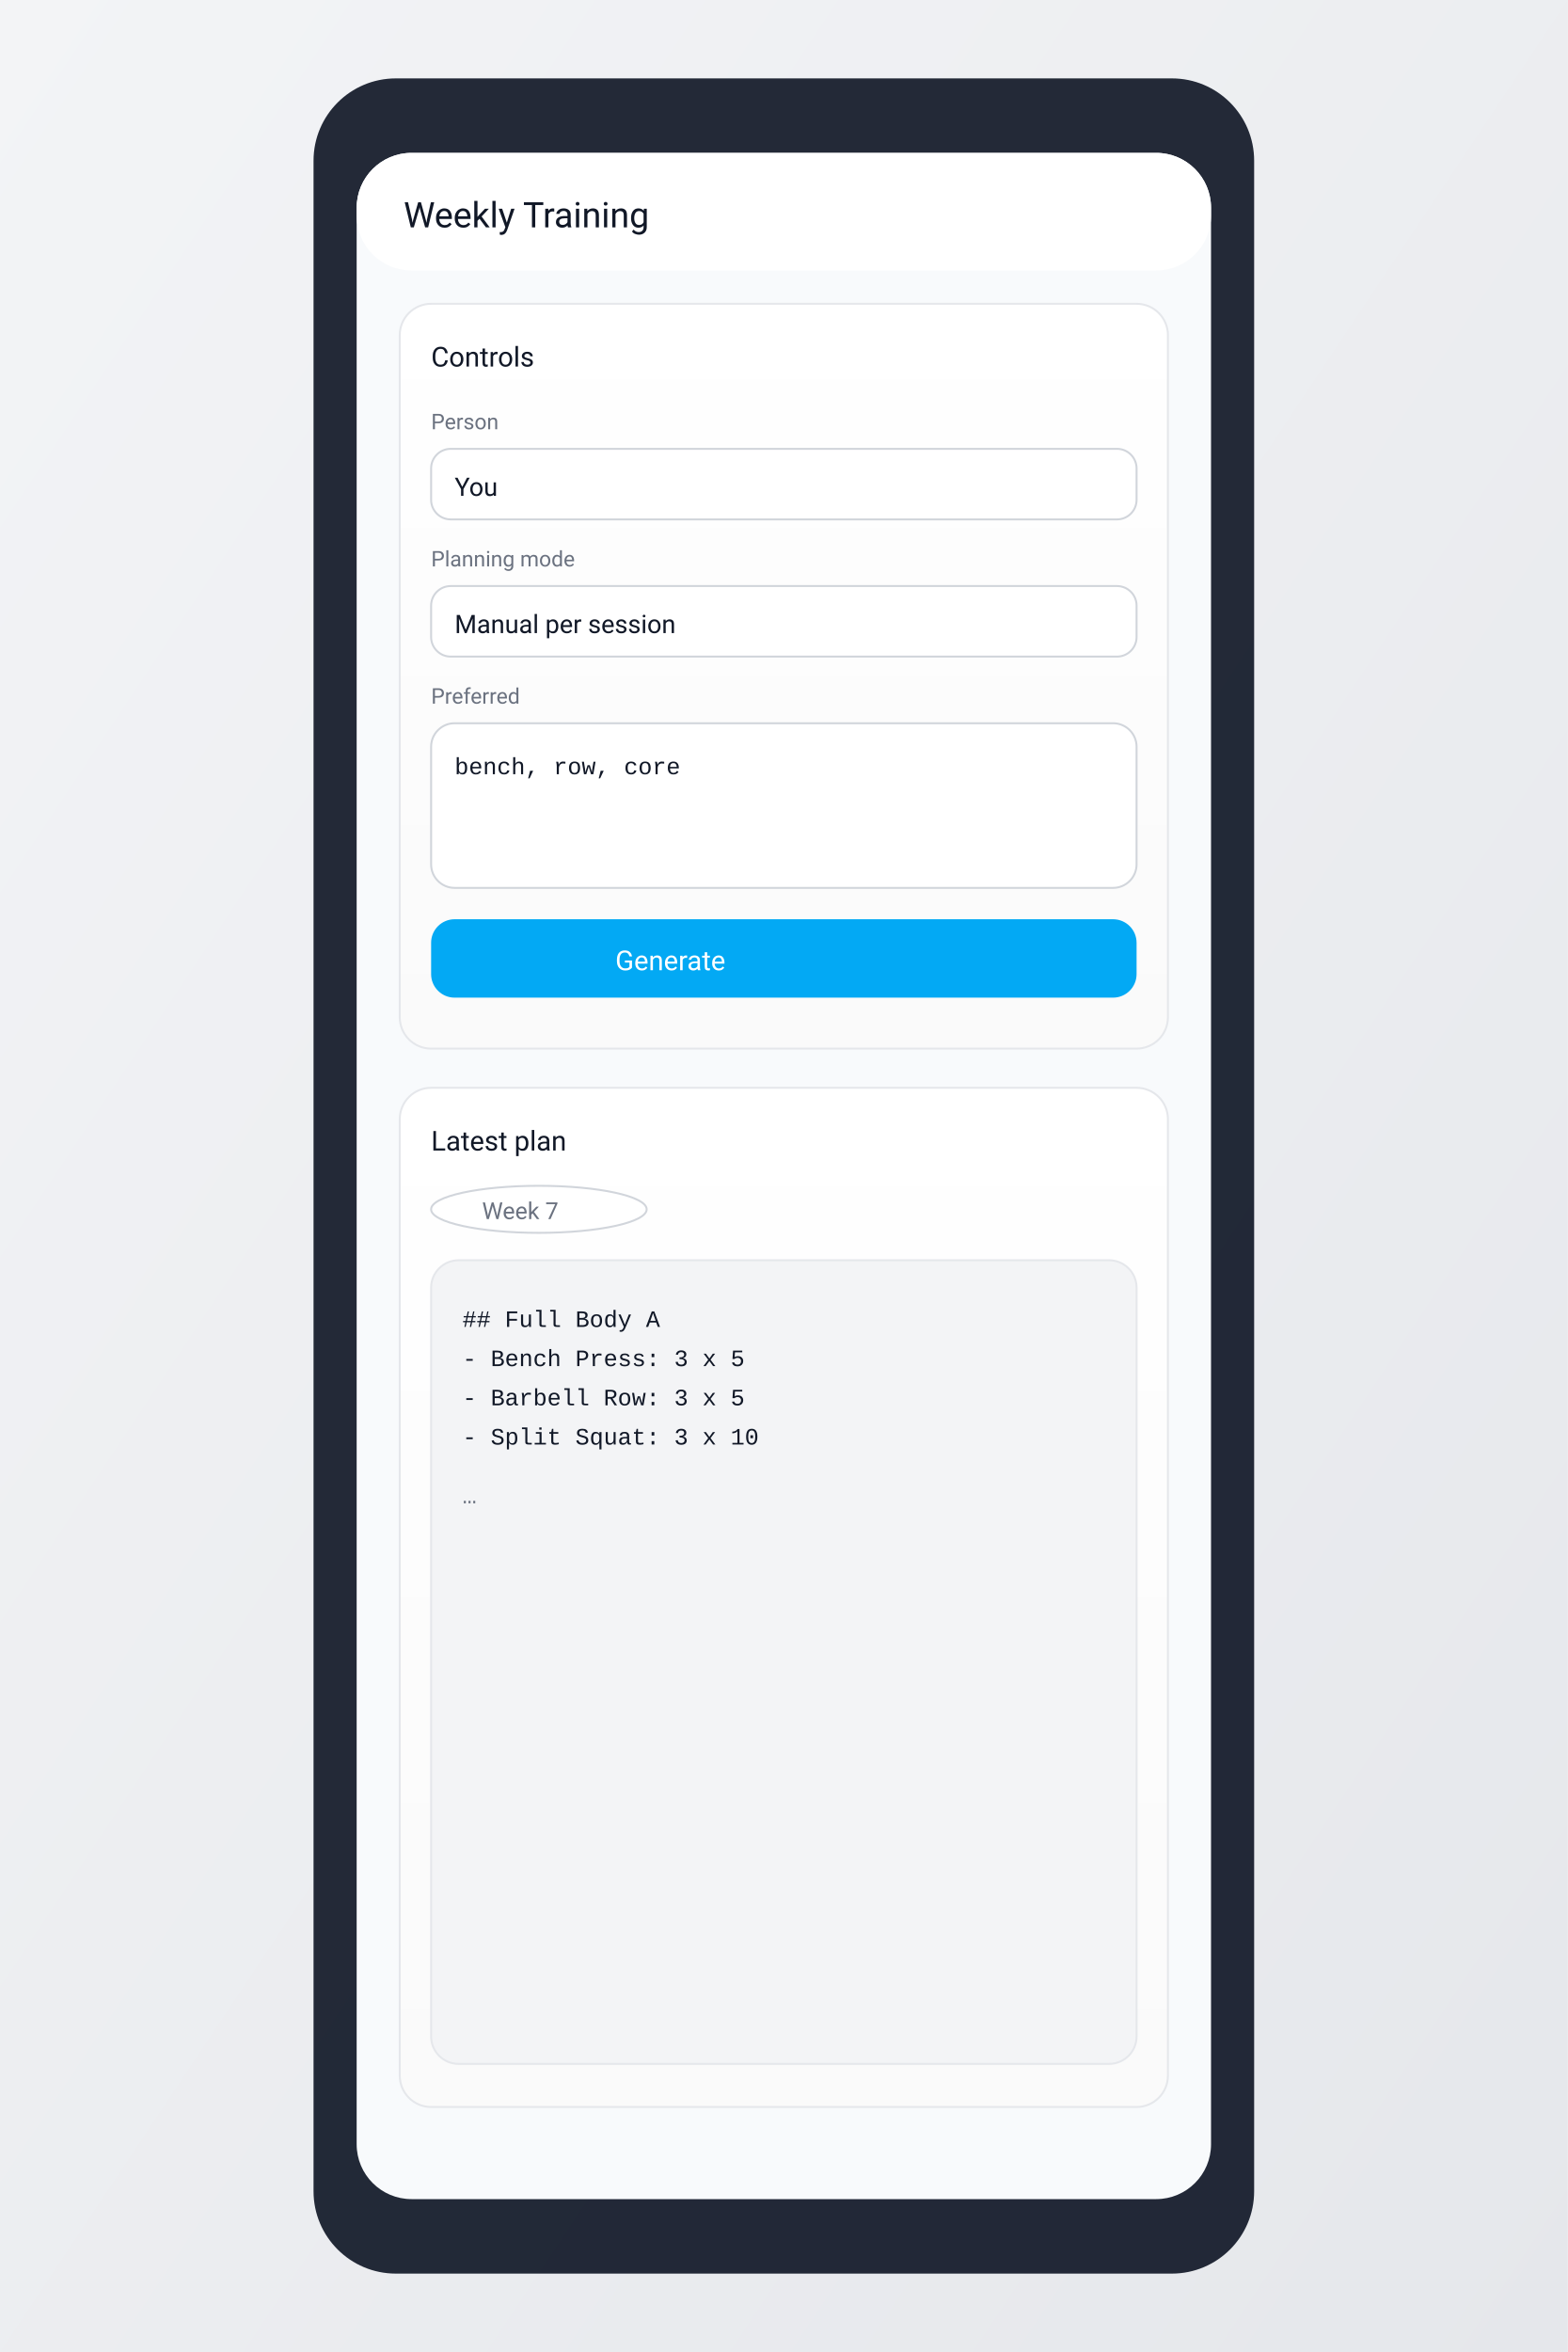
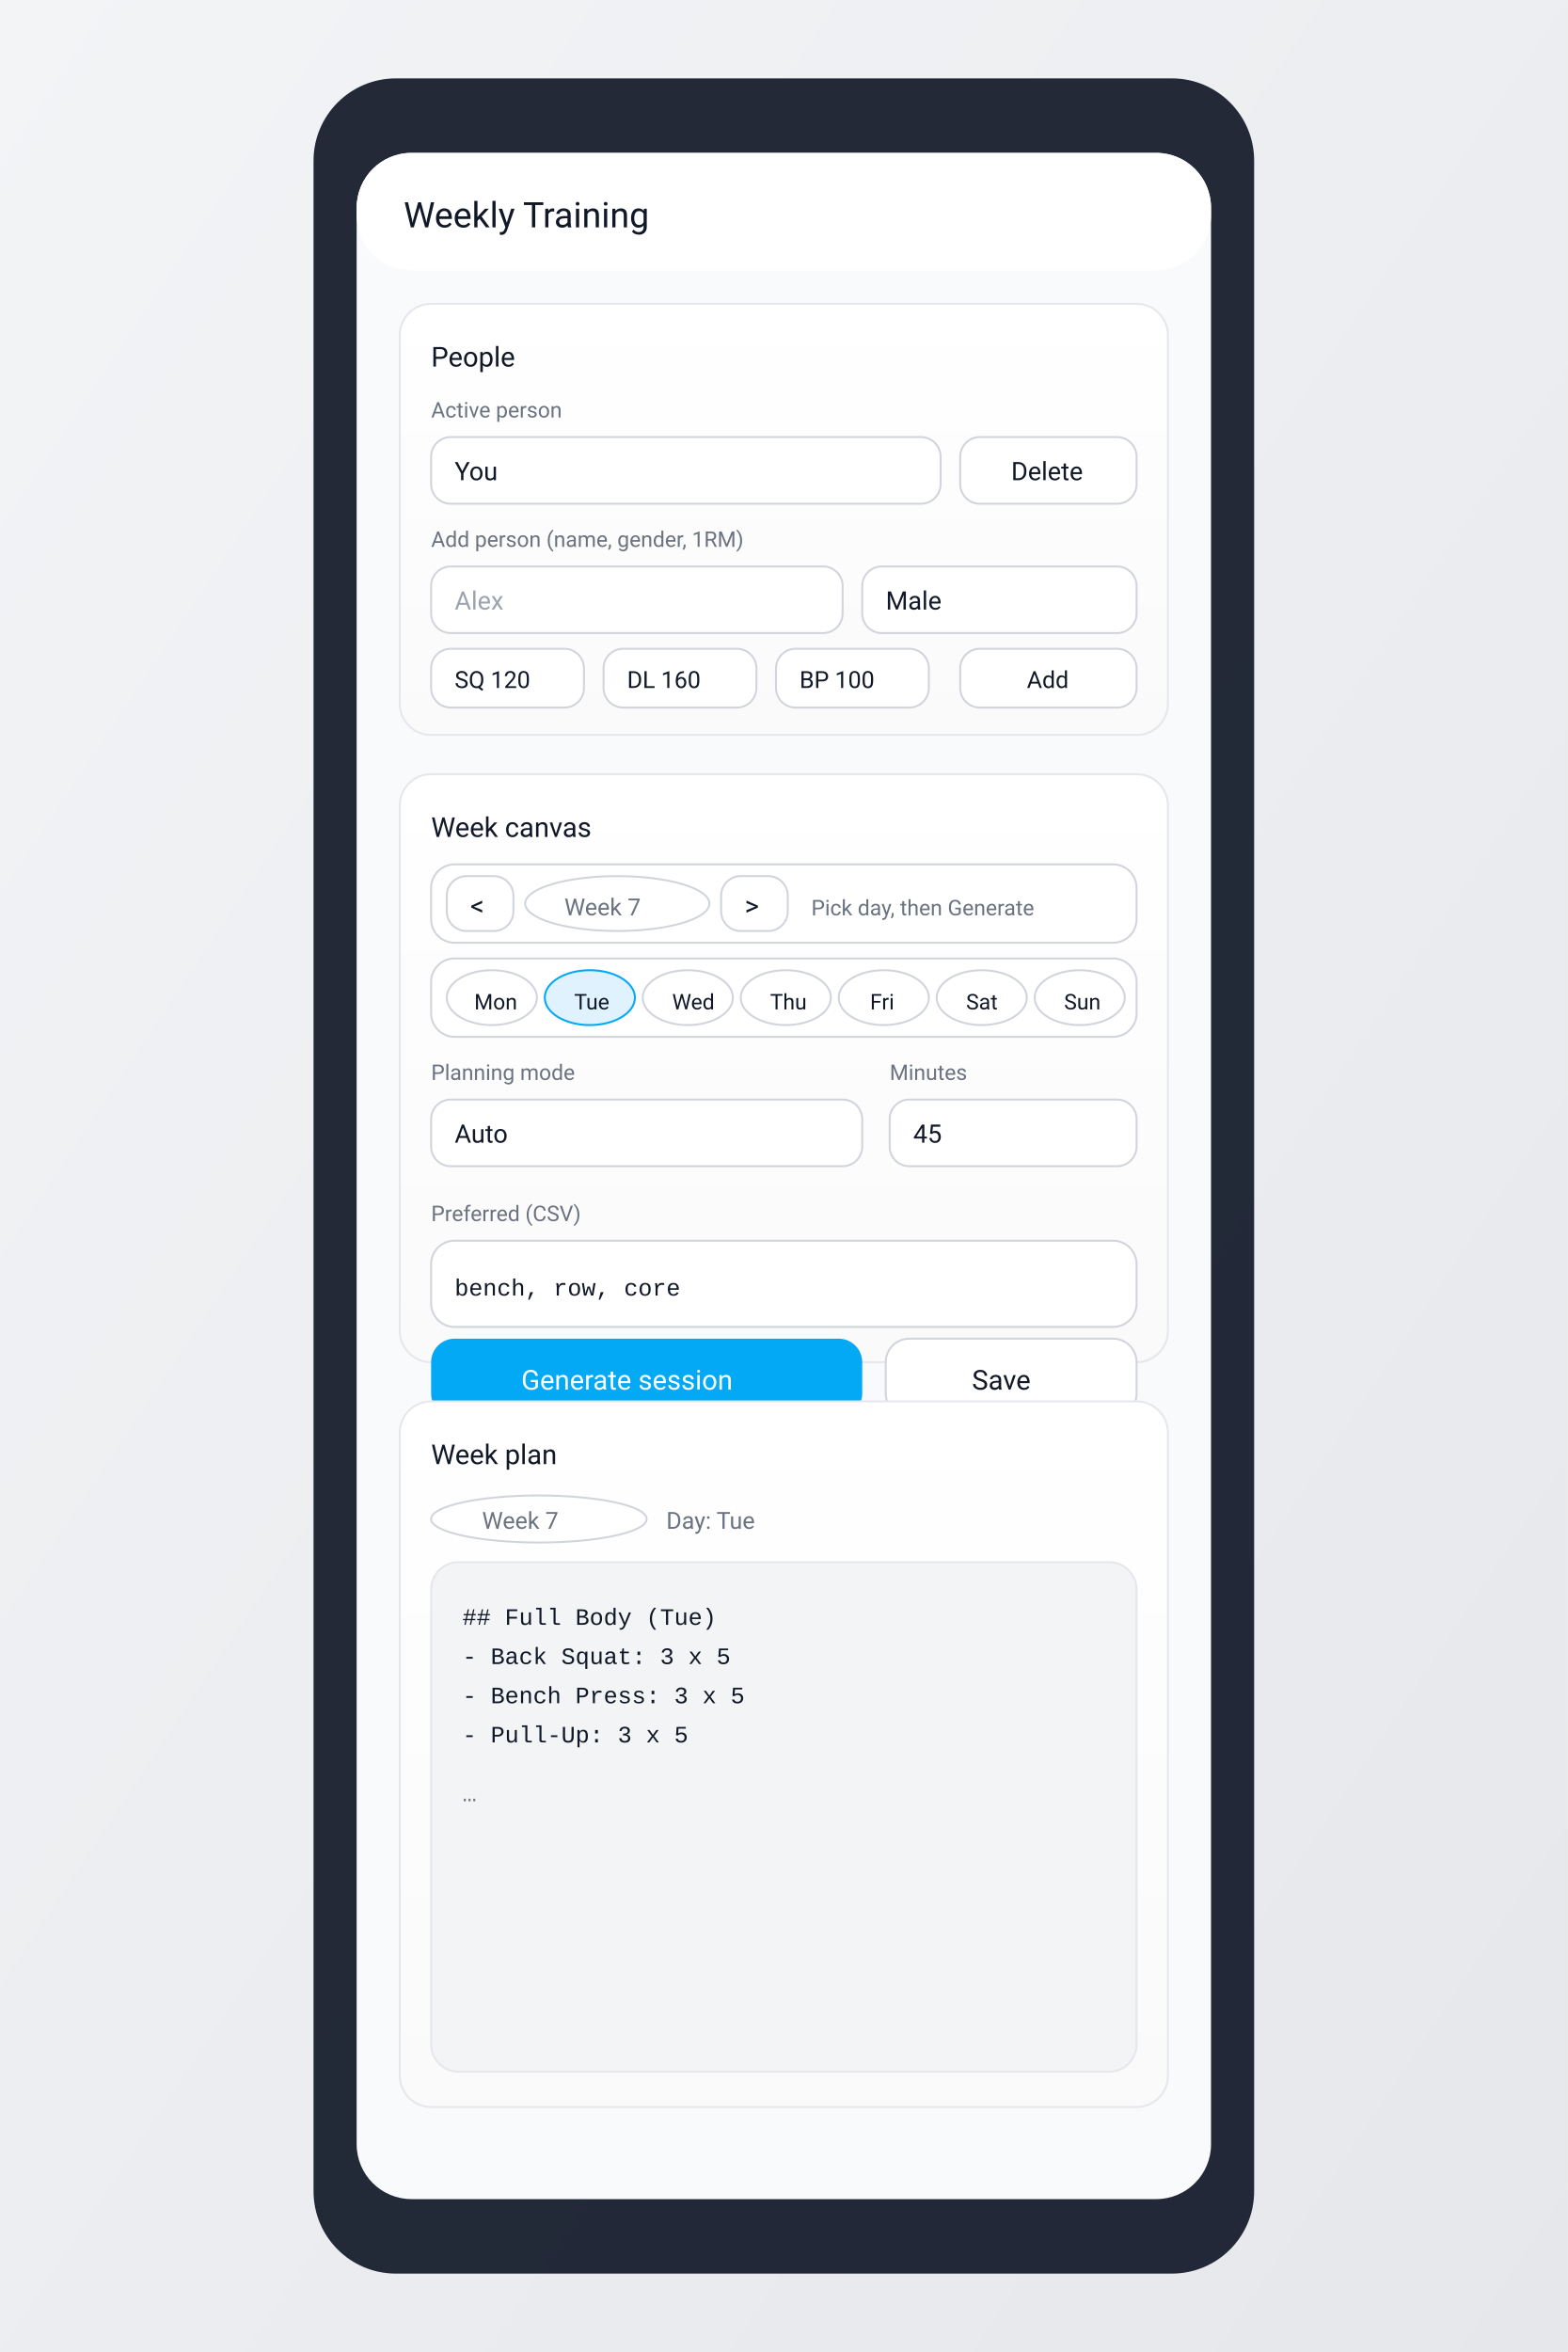
<svg xmlns="http://www.w3.org/2000/svg" width="800" height="1200" viewBox="0 0 800 1200">
  <defs>
    <linearGradient id="bg" x1="0" y1="0" x2="1" y2="1">
      <stop offset="0" stop-color="#f3f4f6" />
      <stop offset="1" stop-color="#e5e7eb" />
    </linearGradient>
    <linearGradient id="card" x1="0" y1="0" x2="0" y2="1">
      <stop offset="0" stop-color="#ffffff" />
      <stop offset="1" stop-color="#fafafa" />
    </linearGradient>
  </defs>
  <rect width="800" height="1200" fill="url(#bg)" />
  <rect x="160" y="40" width="480" height="1120" rx="42" fill="#111827" opacity="0.92" />
  <rect x="182" y="78" width="436" height="1044" rx="28" fill="#f8fafc" />
  <rect x="182" y="78" width="436" height="60" rx="28" fill="#ffffff" />
  <text x="206" y="116" font-family="ui-sans-serif, system-ui, -apple-system, Segoe UI, Roboto" font-size="18" fill="#111827">Weekly Training</text>
  <g transform="translate(204,155)">
-     <rect x="0" y="0" width="392" height="380" rx="16" fill="url(#card)" stroke="#e5e7eb" />
-     <text x="16" y="32" font-family="ui-sans-serif, system-ui, -apple-system, Segoe UI, Roboto" font-size="14" fill="#111827">Controls</text>
-     <text x="16" y="64" font-family="ui-sans-serif, system-ui, -apple-system, Segoe UI, Roboto" font-size="11" fill="#6b7280">Person</text>
-     <rect x="16" y="74" width="360" height="36" rx="10" fill="#ffffff" stroke="#d1d5db" />
-     <text x="28" y="98" font-family="ui-sans-serif, system-ui, -apple-system, Segoe UI, Roboto" font-size="13" fill="#111827">You</text>
-     <text x="16" y="134" font-family="ui-sans-serif, system-ui, -apple-system, Segoe UI, Roboto" font-size="11" fill="#6b7280">Planning mode</text>
-     <rect x="16" y="144" width="360" height="36" rx="10" fill="#ffffff" stroke="#d1d5db" />
-     <text x="28" y="168" font-family="ui-sans-serif, system-ui, -apple-system, Segoe UI, Roboto" font-size="13" fill="#111827">Manual per session</text>
-     <text x="16" y="204" font-family="ui-sans-serif, system-ui, -apple-system, Segoe UI, Roboto" font-size="11" fill="#6b7280">Preferred</text>
-     <rect x="16" y="214" width="360" height="84" rx="12" fill="#ffffff" stroke="#d1d5db" />
-     <text x="28" y="240" font-family="ui-monospace, SFMono-Regular, Menlo, Monaco, Consolas, Liberation Mono" font-size="12" fill="#111827">bench, row, core</text>
-     <rect x="16" y="314" width="360" height="40" rx="12" fill="#03a9f4" />
-     <text x="110" y="340" font-family="ui-sans-serif, system-ui, -apple-system, Segoe UI, Roboto" font-size="14" fill="#ffffff">Generate</text>
-     <rect x="0" y="400" width="392" height="520" rx="16" fill="url(#card)" stroke="#e5e7eb" />
-     <text x="16" y="432" font-family="ui-sans-serif, system-ui, -apple-system, Segoe UI, Roboto" font-size="14" fill="#111827">Latest plan</text>
-     <rect x="16" y="450" width="110" height="24" rx="999" fill="#ffffff" stroke="#d1d5db" />
-     <text x="42" y="467" font-family="ui-sans-serif, system-ui, -apple-system, Segoe UI, Roboto" font-size="12" fill="#6b7280">Week 7</text>
-     <rect x="16" y="488" width="360" height="410" rx="14" fill="#f3f4f6" stroke="#e5e7eb" />
-     <text x="32" y="522" font-family="ui-monospace, SFMono-Regular, Menlo, Monaco, Consolas, Liberation Mono" font-size="12" fill="#111827">## Full Body A</text>
-     <text x="32" y="542" font-family="ui-monospace, SFMono-Regular, Menlo, Monaco, Consolas, Liberation Mono" font-size="12" fill="#111827">- Bench Press: 3 x 5</text>
-     <text x="32" y="562" font-family="ui-monospace, SFMono-Regular, Menlo, Monaco, Consolas, Liberation Mono" font-size="12" fill="#111827">- Barbell Row: 3 x 5</text>
-     <text x="32" y="582" font-family="ui-monospace, SFMono-Regular, Menlo, Monaco, Consolas, Liberation Mono" font-size="12" fill="#111827">- Split Squat: 3 x 10</text>
-     <text x="32" y="612" font-family="ui-monospace, SFMono-Regular, Menlo, Monaco, Consolas, Liberation Mono" font-size="12" fill="#6b7280">…</text>
+     <rect x="0" y="0" width="392" height="220" rx="16" fill="url(#card)" stroke="#e5e7eb" />
+     <text x="16" y="32" font-family="ui-sans-serif, system-ui, -apple-system, Segoe UI, Roboto" font-size="14" fill="#111827">People</text>
+     <text x="16" y="58" font-family="ui-sans-serif, system-ui, -apple-system, Segoe UI, Roboto" font-size="11" fill="#6b7280">Active person</text>
+     <rect x="16" y="68" width="260" height="34" rx="10" fill="#ffffff" stroke="#d1d5db" />
+     <text x="28" y="90" font-family="ui-sans-serif, system-ui, -apple-system, Segoe UI, Roboto" font-size="13" fill="#111827">You</text>
+     <rect x="286" y="68" width="90" height="34" rx="10" fill="#ffffff" stroke="#d1d5db" />
+     <text x="312" y="90" font-family="ui-sans-serif, system-ui, -apple-system, Segoe UI, Roboto" font-size="13" fill="#111827">Delete</text>
+     <text x="16" y="124" font-family="ui-sans-serif, system-ui, -apple-system, Segoe UI, Roboto" font-size="11" fill="#6b7280">Add person (name, gender, 1RM)</text>
+     <rect x="16" y="134" width="210" height="34" rx="10" fill="#ffffff" stroke="#d1d5db" />
+     <text x="28" y="156" font-family="ui-sans-serif, system-ui, -apple-system, Segoe UI, Roboto" font-size="13" fill="#9ca3af">Alex</text>
+     <rect x="236" y="134" width="140" height="34" rx="10" fill="#ffffff" stroke="#d1d5db" />
+     <text x="248" y="156" font-family="ui-sans-serif, system-ui, -apple-system, Segoe UI, Roboto" font-size="13" fill="#111827">Male</text>
+     <rect x="16" y="176" width="78" height="30" rx="10" fill="#ffffff" stroke="#d1d5db" />
+     <text x="28" y="196" font-family="ui-sans-serif, system-ui, -apple-system, Segoe UI, Roboto" font-size="12" fill="#111827">SQ 120</text>
+     <rect x="104" y="176" width="78" height="30" rx="10" fill="#ffffff" stroke="#d1d5db" />
+     <text x="116" y="196" font-family="ui-sans-serif, system-ui, -apple-system, Segoe UI, Roboto" font-size="12" fill="#111827">DL 160</text>
+     <rect x="192" y="176" width="78" height="30" rx="10" fill="#ffffff" stroke="#d1d5db" />
+     <text x="204" y="196" font-family="ui-sans-serif, system-ui, -apple-system, Segoe UI, Roboto" font-size="12" fill="#111827">BP 100</text>
+     <rect x="286" y="176" width="90" height="30" rx="10" fill="#ffffff" stroke="#d1d5db" />
+     <text x="320" y="196" font-family="ui-sans-serif, system-ui, -apple-system, Segoe UI, Roboto" font-size="12" fill="#111827">Add</text>
+     <rect x="0" y="240" width="392" height="300" rx="16" fill="url(#card)" stroke="#e5e7eb" />
+     <text x="16" y="272" font-family="ui-sans-serif, system-ui, -apple-system, Segoe UI, Roboto" font-size="14" fill="#111827">Week canvas</text>
+     <rect x="16" y="286" width="360" height="40" rx="12" fill="#ffffff" stroke="#d1d5db" />
+     <rect x="24" y="292" width="34" height="28" rx="10" fill="#ffffff" stroke="#d1d5db" />
+     <text x="36" y="312" font-family="ui-sans-serif, system-ui, -apple-system, Segoe UI, Roboto" font-size="14" fill="#111827">&lt;</text>
+     <rect x="64" y="292" width="94" height="28" rx="999" fill="#ffffff" stroke="#d1d5db" />
+     <text x="84" y="312" font-family="ui-sans-serif, system-ui, -apple-system, Segoe UI, Roboto" font-size="12" fill="#6b7280">Week 7</text>
+     <rect x="164" y="292" width="34" height="28" rx="10" fill="#ffffff" stroke="#d1d5db" />
+     <text x="176" y="312" font-family="ui-sans-serif, system-ui, -apple-system, Segoe UI, Roboto" font-size="14" fill="#111827">&gt;</text>
+     <text x="210" y="312" font-family="ui-sans-serif, system-ui, -apple-system, Segoe UI, Roboto" font-size="11" fill="#6b7280">Pick day, then Generate</text>
+     <rect x="16" y="334" width="360" height="40" rx="12" fill="#ffffff" stroke="#d1d5db" />
+     <rect x="24" y="340" width="46" height="28" rx="999" fill="#ffffff" stroke="#d1d5db" />
+     <text x="38" y="360" font-family="ui-sans-serif, system-ui, -apple-system, Segoe UI, Roboto" font-size="11" fill="#111827">Mon</text>
+     <rect x="74" y="340" width="46" height="28" rx="999" fill="#e0f2fe" stroke="#03a9f4" />
+     <text x="89" y="360" font-family="ui-sans-serif, system-ui, -apple-system, Segoe UI, Roboto" font-size="11" fill="#111827">Tue</text>
+     <rect x="124" y="340" width="46" height="28" rx="999" fill="#ffffff" stroke="#d1d5db" />
+     <text x="139" y="360" font-family="ui-sans-serif, system-ui, -apple-system, Segoe UI, Roboto" font-size="11" fill="#111827">Wed</text>
+     <rect x="174" y="340" width="46" height="28" rx="999" fill="#ffffff" stroke="#d1d5db" />
+     <text x="189" y="360" font-family="ui-sans-serif, system-ui, -apple-system, Segoe UI, Roboto" font-size="11" fill="#111827">Thu</text>
+     <rect x="224" y="340" width="46" height="28" rx="999" fill="#ffffff" stroke="#d1d5db" />
+     <text x="240" y="360" font-family="ui-sans-serif, system-ui, -apple-system, Segoe UI, Roboto" font-size="11" fill="#111827">Fri</text>
+     <rect x="274" y="340" width="46" height="28" rx="999" fill="#ffffff" stroke="#d1d5db" />
+     <text x="289" y="360" font-family="ui-sans-serif, system-ui, -apple-system, Segoe UI, Roboto" font-size="11" fill="#111827">Sat</text>
+     <rect x="324" y="340" width="46" height="28" rx="999" fill="#ffffff" stroke="#d1d5db" />
+     <text x="339" y="360" font-family="ui-sans-serif, system-ui, -apple-system, Segoe UI, Roboto" font-size="11" fill="#111827">Sun</text>
+     <text x="16" y="396" font-family="ui-sans-serif, system-ui, -apple-system, Segoe UI, Roboto" font-size="11" fill="#6b7280">Planning mode</text>
+     <rect x="16" y="406" width="220" height="34" rx="10" fill="#ffffff" stroke="#d1d5db" />
+     <text x="28" y="428" font-family="ui-sans-serif, system-ui, -apple-system, Segoe UI, Roboto" font-size="13" fill="#111827">Auto</text>
+     <text x="250" y="396" font-family="ui-sans-serif, system-ui, -apple-system, Segoe UI, Roboto" font-size="11" fill="#6b7280">Minutes</text>
+     <rect x="250" y="406" width="126" height="34" rx="10" fill="#ffffff" stroke="#d1d5db" />
+     <text x="262" y="428" font-family="ui-sans-serif, system-ui, -apple-system, Segoe UI, Roboto" font-size="13" fill="#111827">45</text>
+     <text x="16" y="468" font-family="ui-sans-serif, system-ui, -apple-system, Segoe UI, Roboto" font-size="11" fill="#6b7280">Preferred (CSV)</text>
+     <rect x="16" y="478" width="360" height="44" rx="12" fill="#ffffff" stroke="#d1d5db" />
+     <text x="28" y="506" font-family="ui-monospace, SFMono-Regular, Menlo, Monaco, Consolas, Liberation Mono" font-size="12" fill="#111827">bench, row, core</text>
+     <rect x="16" y="528" width="220" height="40" rx="12" fill="#03a9f4" />
+     <text x="62" y="554" font-family="ui-sans-serif, system-ui, -apple-system, Segoe UI, Roboto" font-size="14" fill="#ffffff">Generate session</text>
+     <rect x="248" y="528" width="128" height="40" rx="12" fill="#ffffff" stroke="#d1d5db" />
+     <text x="292" y="554" font-family="ui-sans-serif, system-ui, -apple-system, Segoe UI, Roboto" font-size="14" fill="#111827">Save</text>
+     <rect x="0" y="560" width="392" height="360" rx="16" fill="url(#card)" stroke="#e5e7eb" />
+     <text x="16" y="592" font-family="ui-sans-serif, system-ui, -apple-system, Segoe UI, Roboto" font-size="14" fill="#111827">Week plan</text>
+     <rect x="16" y="608" width="110" height="24" rx="999" fill="#ffffff" stroke="#d1d5db" />
+     <text x="42" y="625" font-family="ui-sans-serif, system-ui, -apple-system, Segoe UI, Roboto" font-size="12" fill="#6b7280">Week 7</text>
+     <text x="136" y="625" font-family="ui-sans-serif, system-ui, -apple-system, Segoe UI, Roboto" font-size="12" fill="#6b7280">Day: Tue</text>
+     <rect x="16" y="642" width="360" height="260" rx="14" fill="#f3f4f6" stroke="#e5e7eb" />
+     <text x="32" y="674" font-family="ui-monospace, SFMono-Regular, Menlo, Monaco, Consolas, Liberation Mono" font-size="12" fill="#111827">## Full Body (Tue)</text>
+     <text x="32" y="694" font-family="ui-monospace, SFMono-Regular, Menlo, Monaco, Consolas, Liberation Mono" font-size="12" fill="#111827">- Back Squat: 3 x 5</text>
+     <text x="32" y="714" font-family="ui-monospace, SFMono-Regular, Menlo, Monaco, Consolas, Liberation Mono" font-size="12" fill="#111827">- Bench Press: 3 x 5</text>
+     <text x="32" y="734" font-family="ui-monospace, SFMono-Regular, Menlo, Monaco, Consolas, Liberation Mono" font-size="12" fill="#111827">- Pull-Up: 3 x 5</text>
+     <text x="32" y="764" font-family="ui-monospace, SFMono-Regular, Menlo, Monaco, Consolas, Liberation Mono" font-size="12" fill="#6b7280">…</text>
  </g>
</svg>
